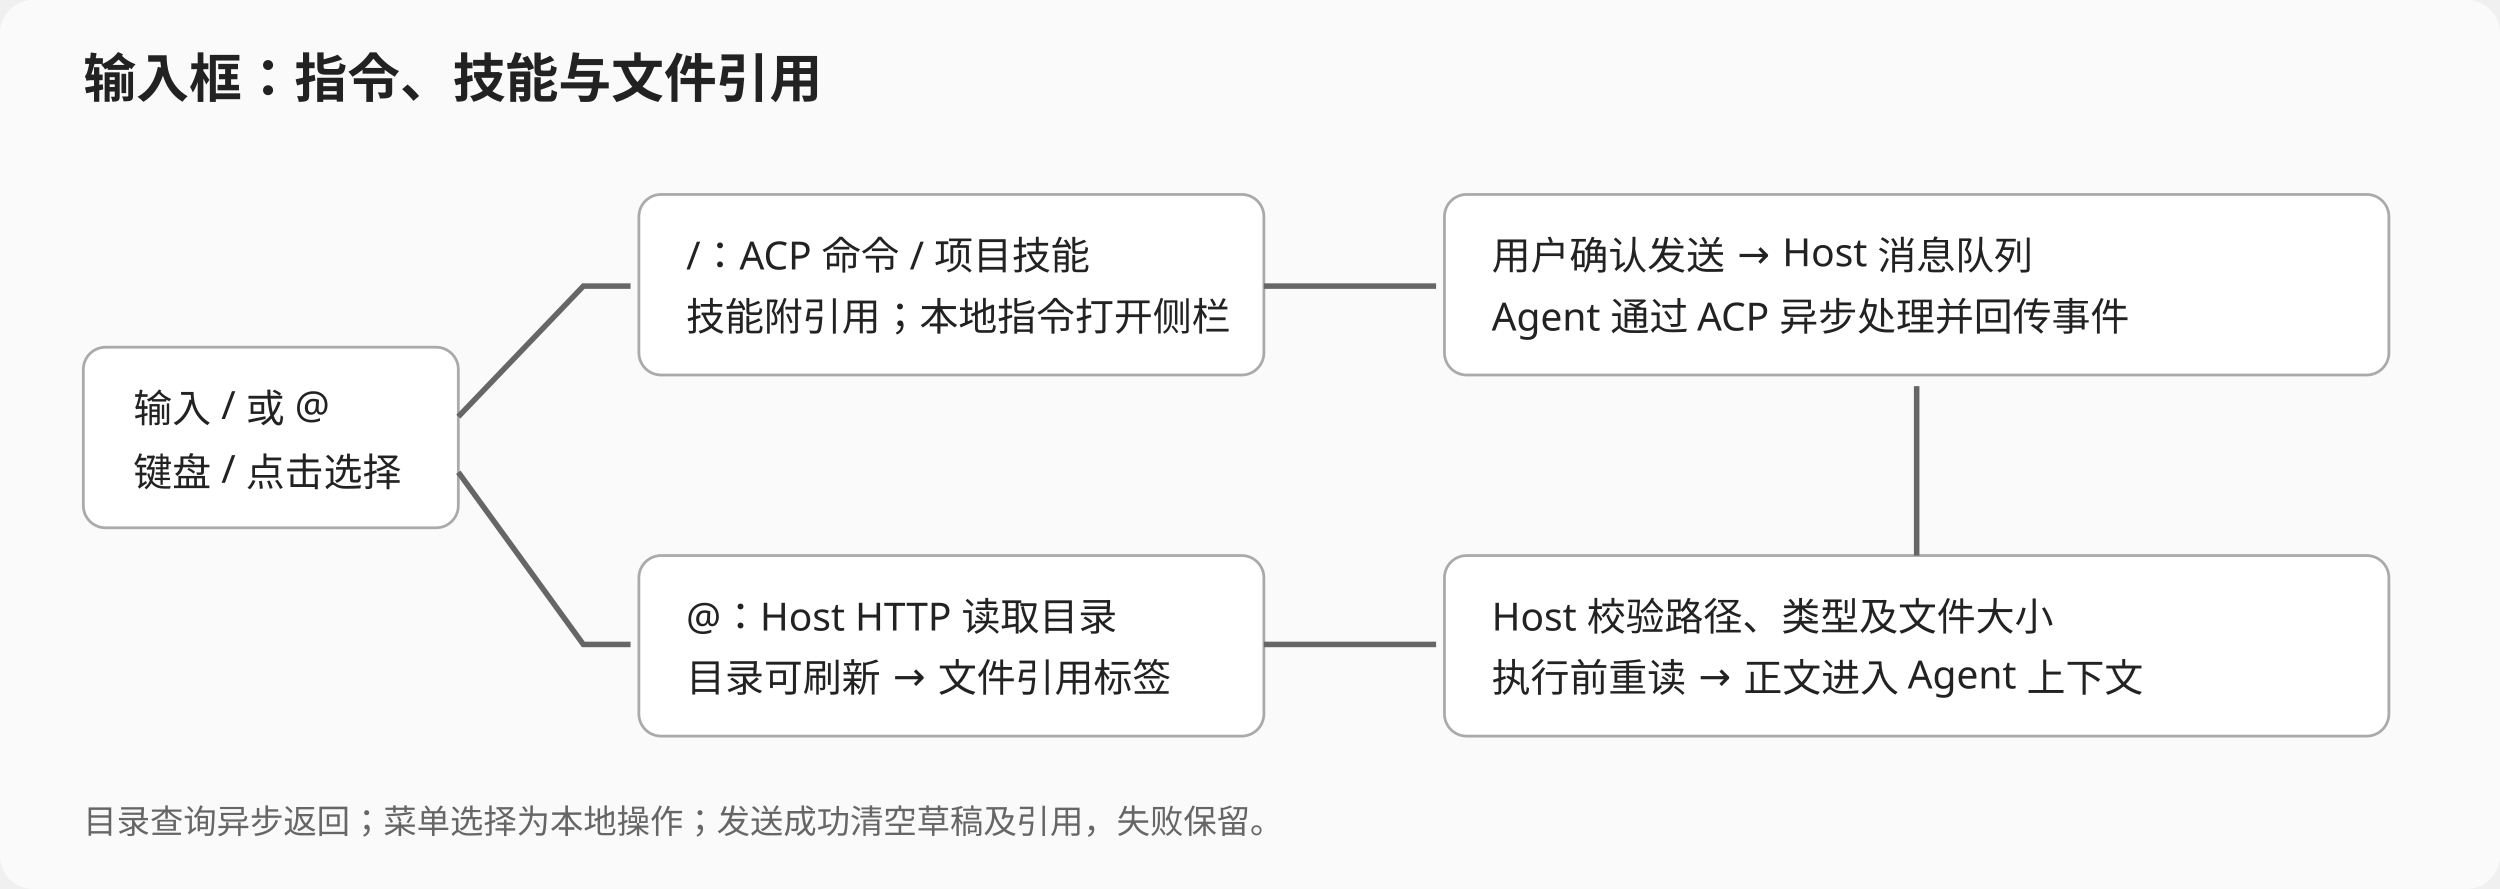
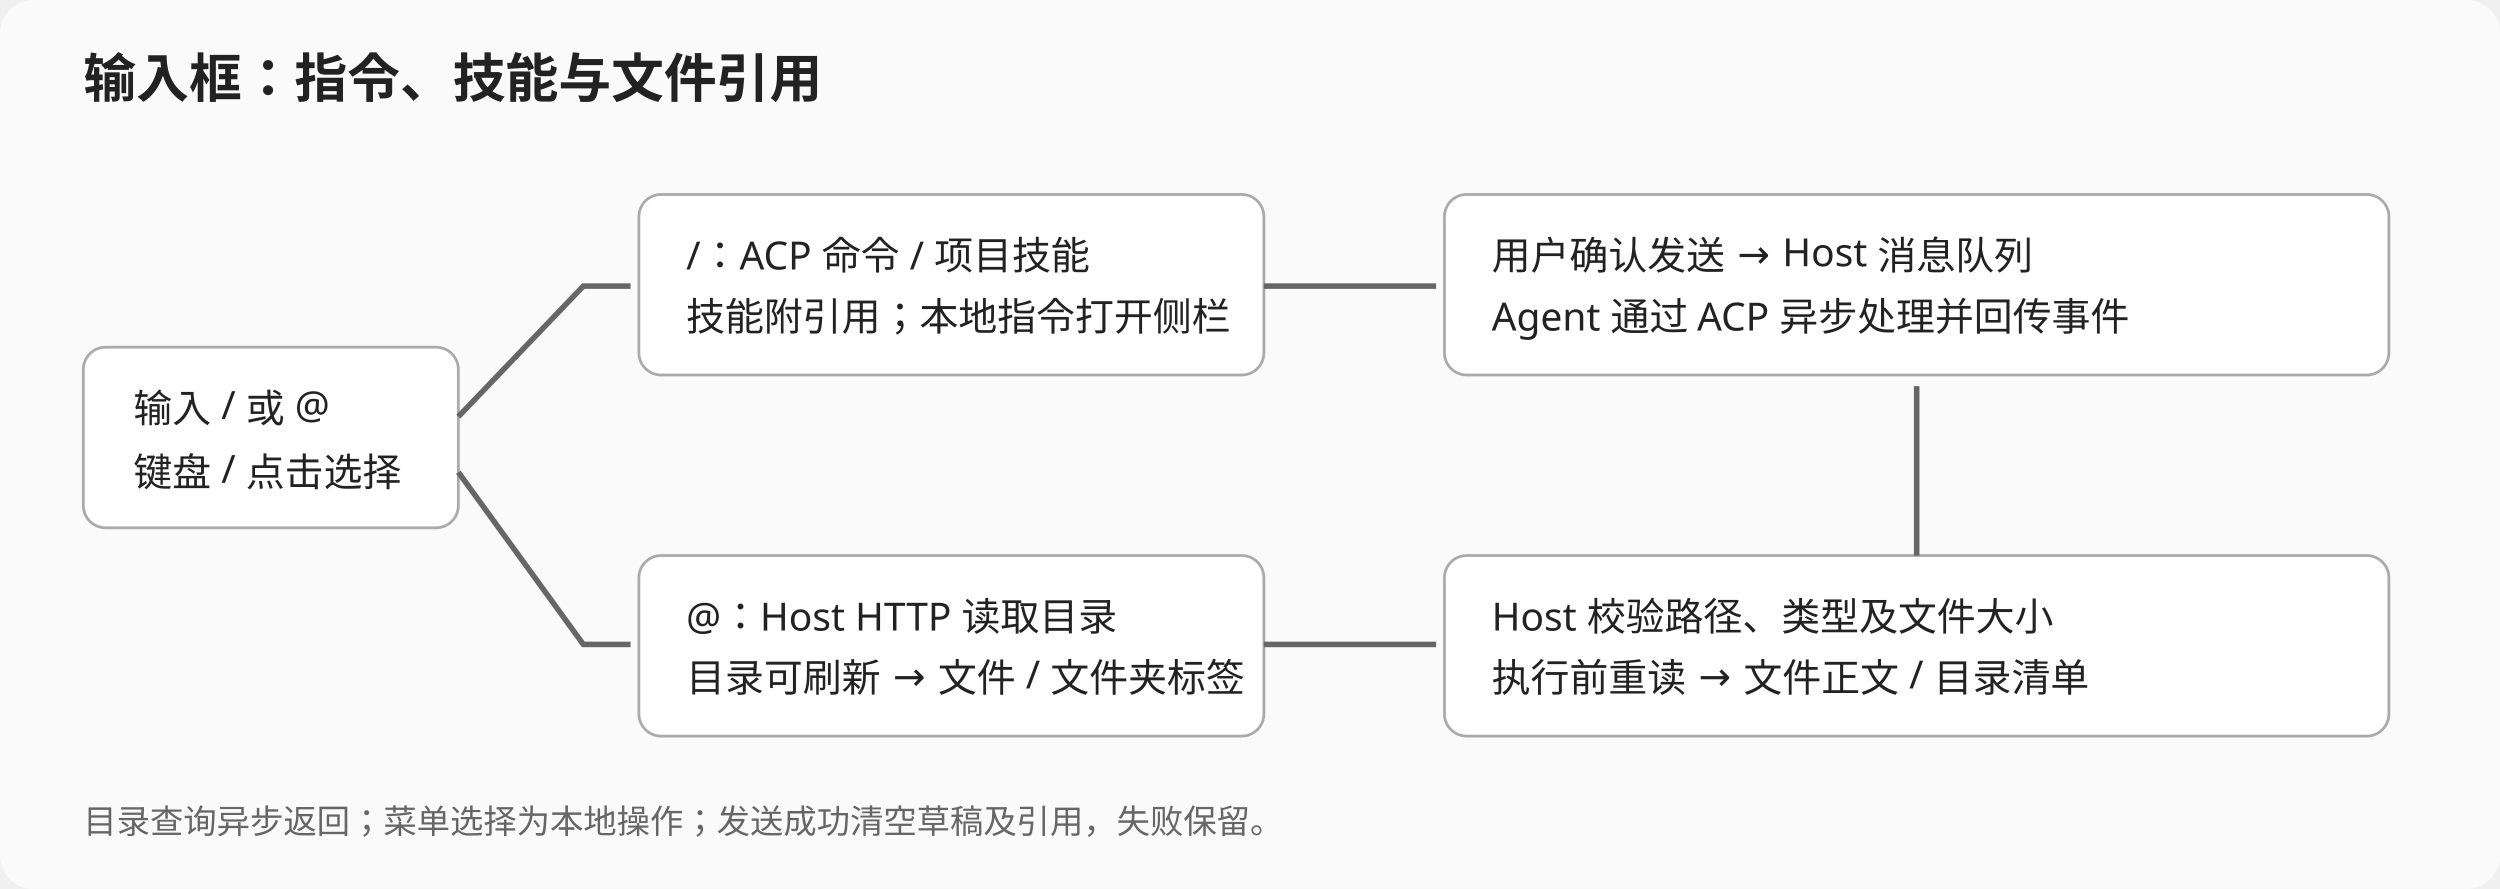
<svg xmlns="http://www.w3.org/2000/svg" width="900" height="320" viewBox="0 0 900 320">
  <rect width="900" height="320" rx="12" fill="#fafafa" />
  <g font-family="system-ui,sans-serif" font-size="14" fill="#222">
    <text x="30" y="35" font-size="19" font-weight="600">输入框：指令、技能与文件引用</text>
    <g fill="#fff" stroke="#aaa">
      <rect x="30" y="125" width="135" height="65" rx="8" />
      <rect x="230" y="70" width="225" height="65" rx="8" />
      <rect x="230" y="200" width="225" height="65" rx="8" />
      <rect x="520" y="70" width="340" height="65" rx="8" />
      <rect x="520" y="200" width="340" height="65" rx="8" />
    </g>
    <text x="48" y="152">输入 / 或 @</text>
    <text x="48" y="175">键盘 / 点击选择</text>
    <text x="247" y="97">/：ACP 命令 / 项目技能</text>
    <text x="247" y="119">技能附引用；本地指令打开侧栏</text>
    <text x="247" y="227">@：Host HTTP 读取目录</text>
-     <text x="247" y="249">目录可刷新 → 文件引用标签</text>
+     <text x="247" y="249">目录可刷新 → 文件 / 文件夹标签</text>
    <text x="537" y="97">用户确认发送 → Host 消息队列</text>
    <text x="537" y="119">Agent 通过 ACP 异步处理并回传事件</text>
    <text x="537" y="227">Host 校验路径、类型及文件大小</text>
-     <text x="537" y="249">执行前重读 → 正文进入 Agent 上下文</text>
+     <text x="537" y="249">执行前重读 → 文件正文 / 目录清单</text>
    <path d="M165 150L210 103H227M165 170L210 232H227M455 103H517M455 232H517M690 200V139" fill="none" stroke="#666" stroke-width="2" />
    <text x="30" y="300" fill="#666" font-size="12">目录查询异步返回；菜单选择为本地操作；发送成功清空草稿及引用，失败保留。</text>
  </g>
</svg>
